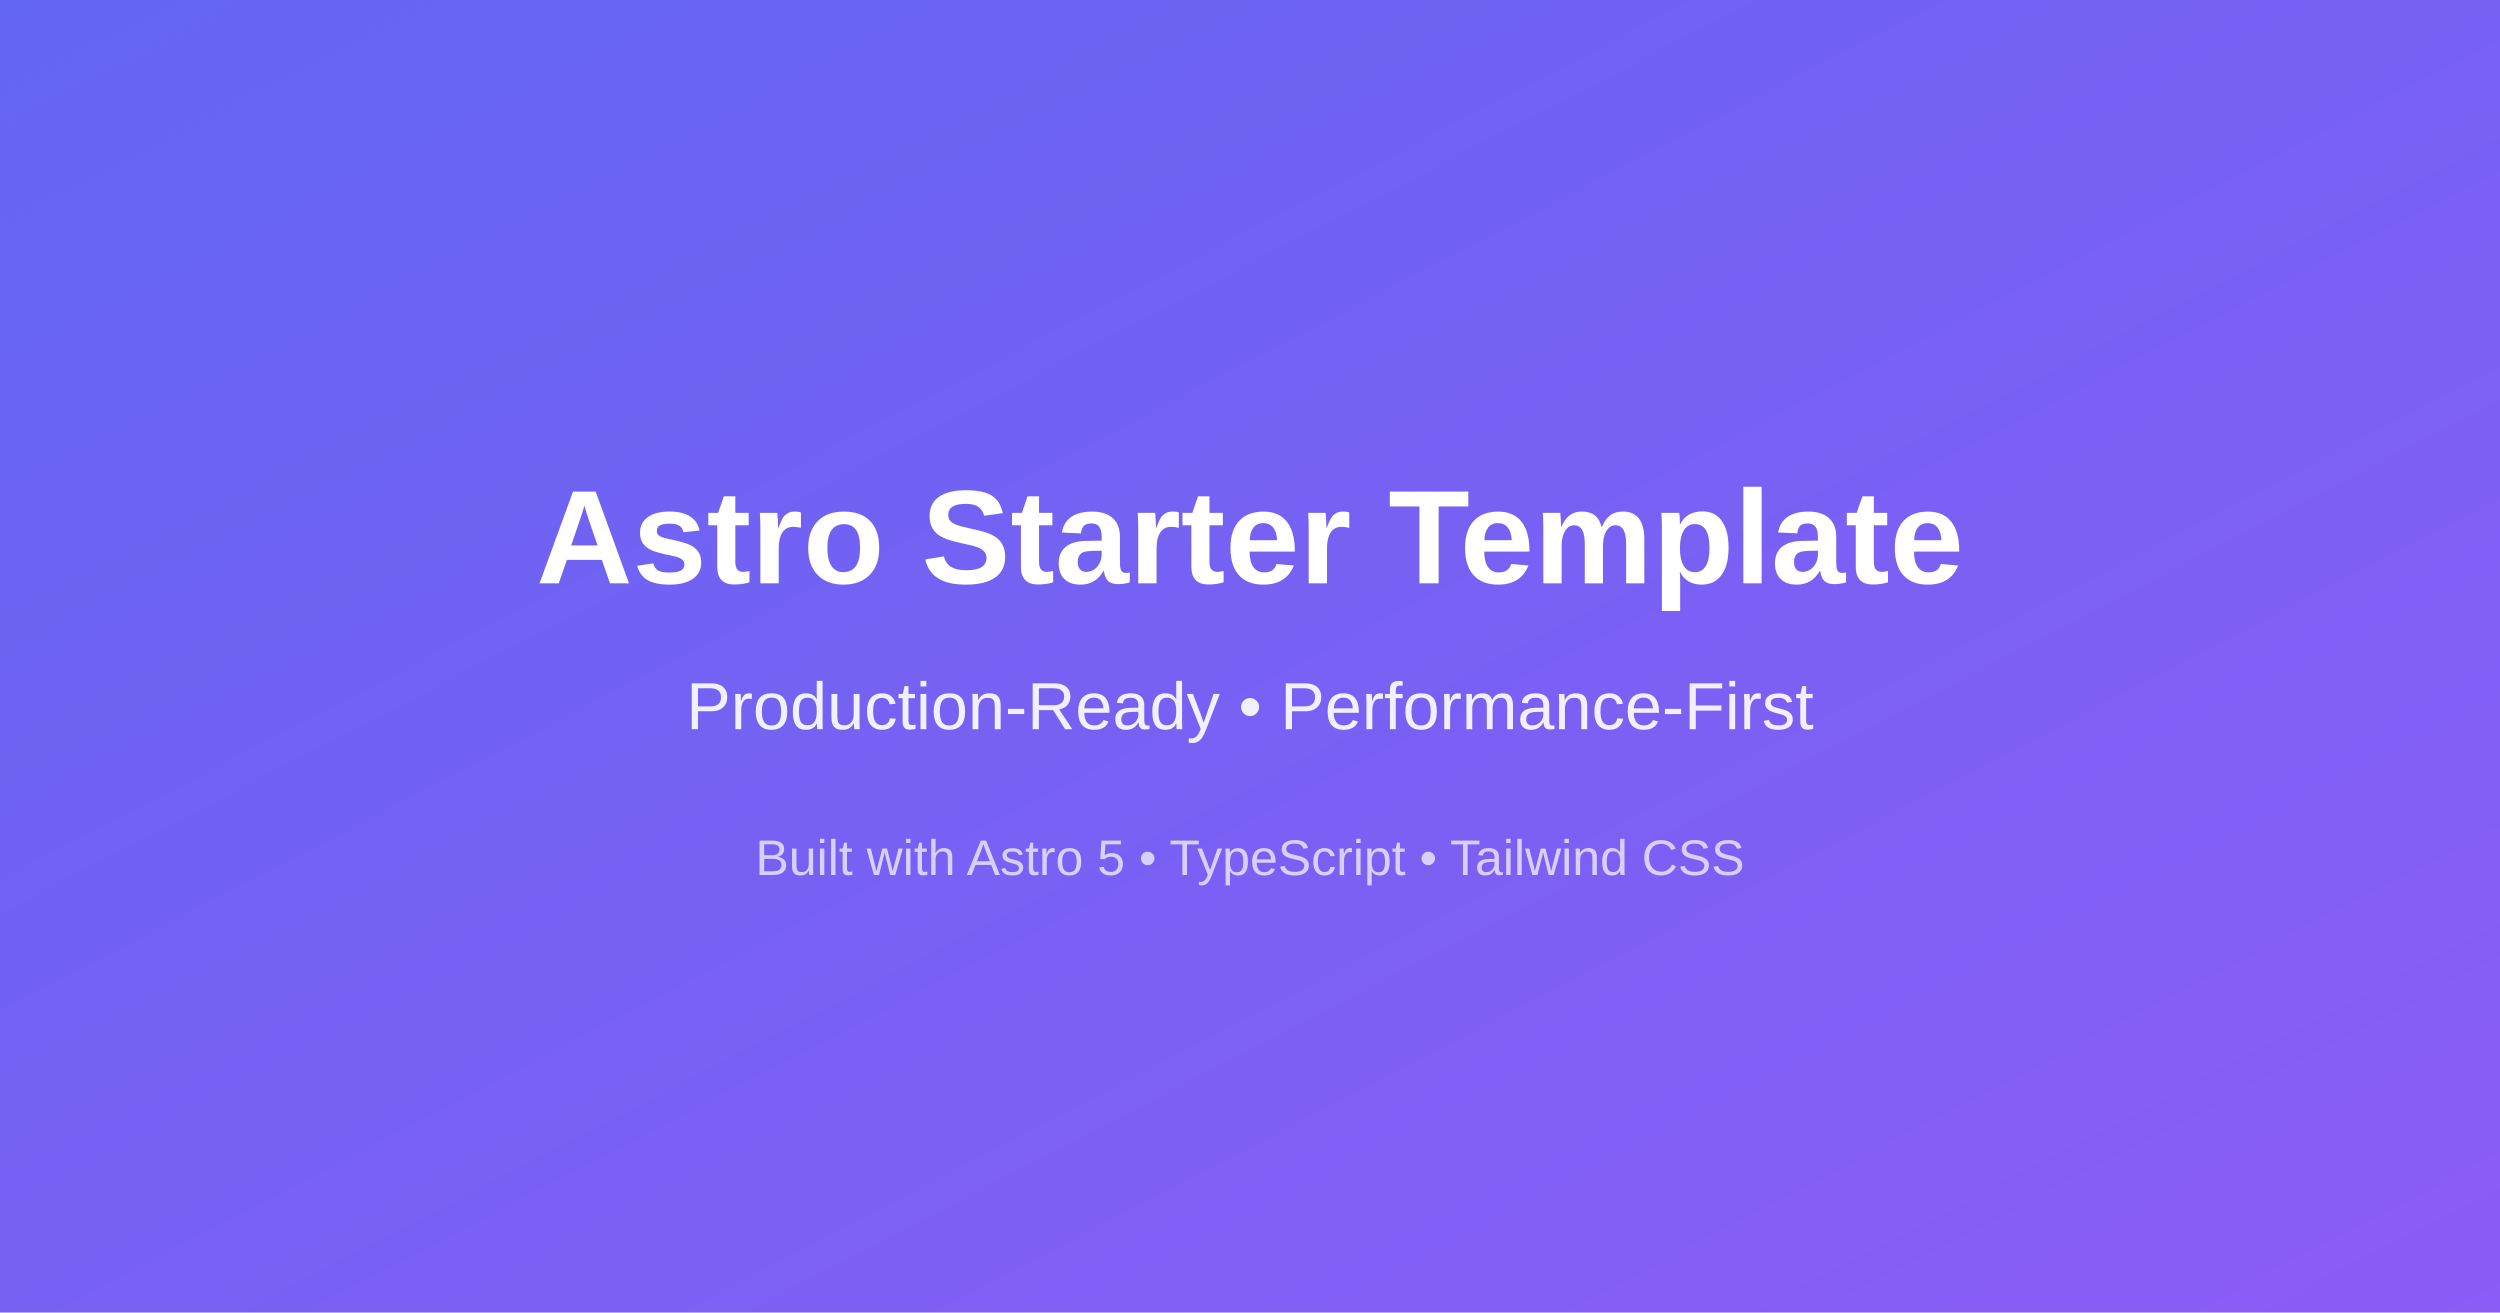
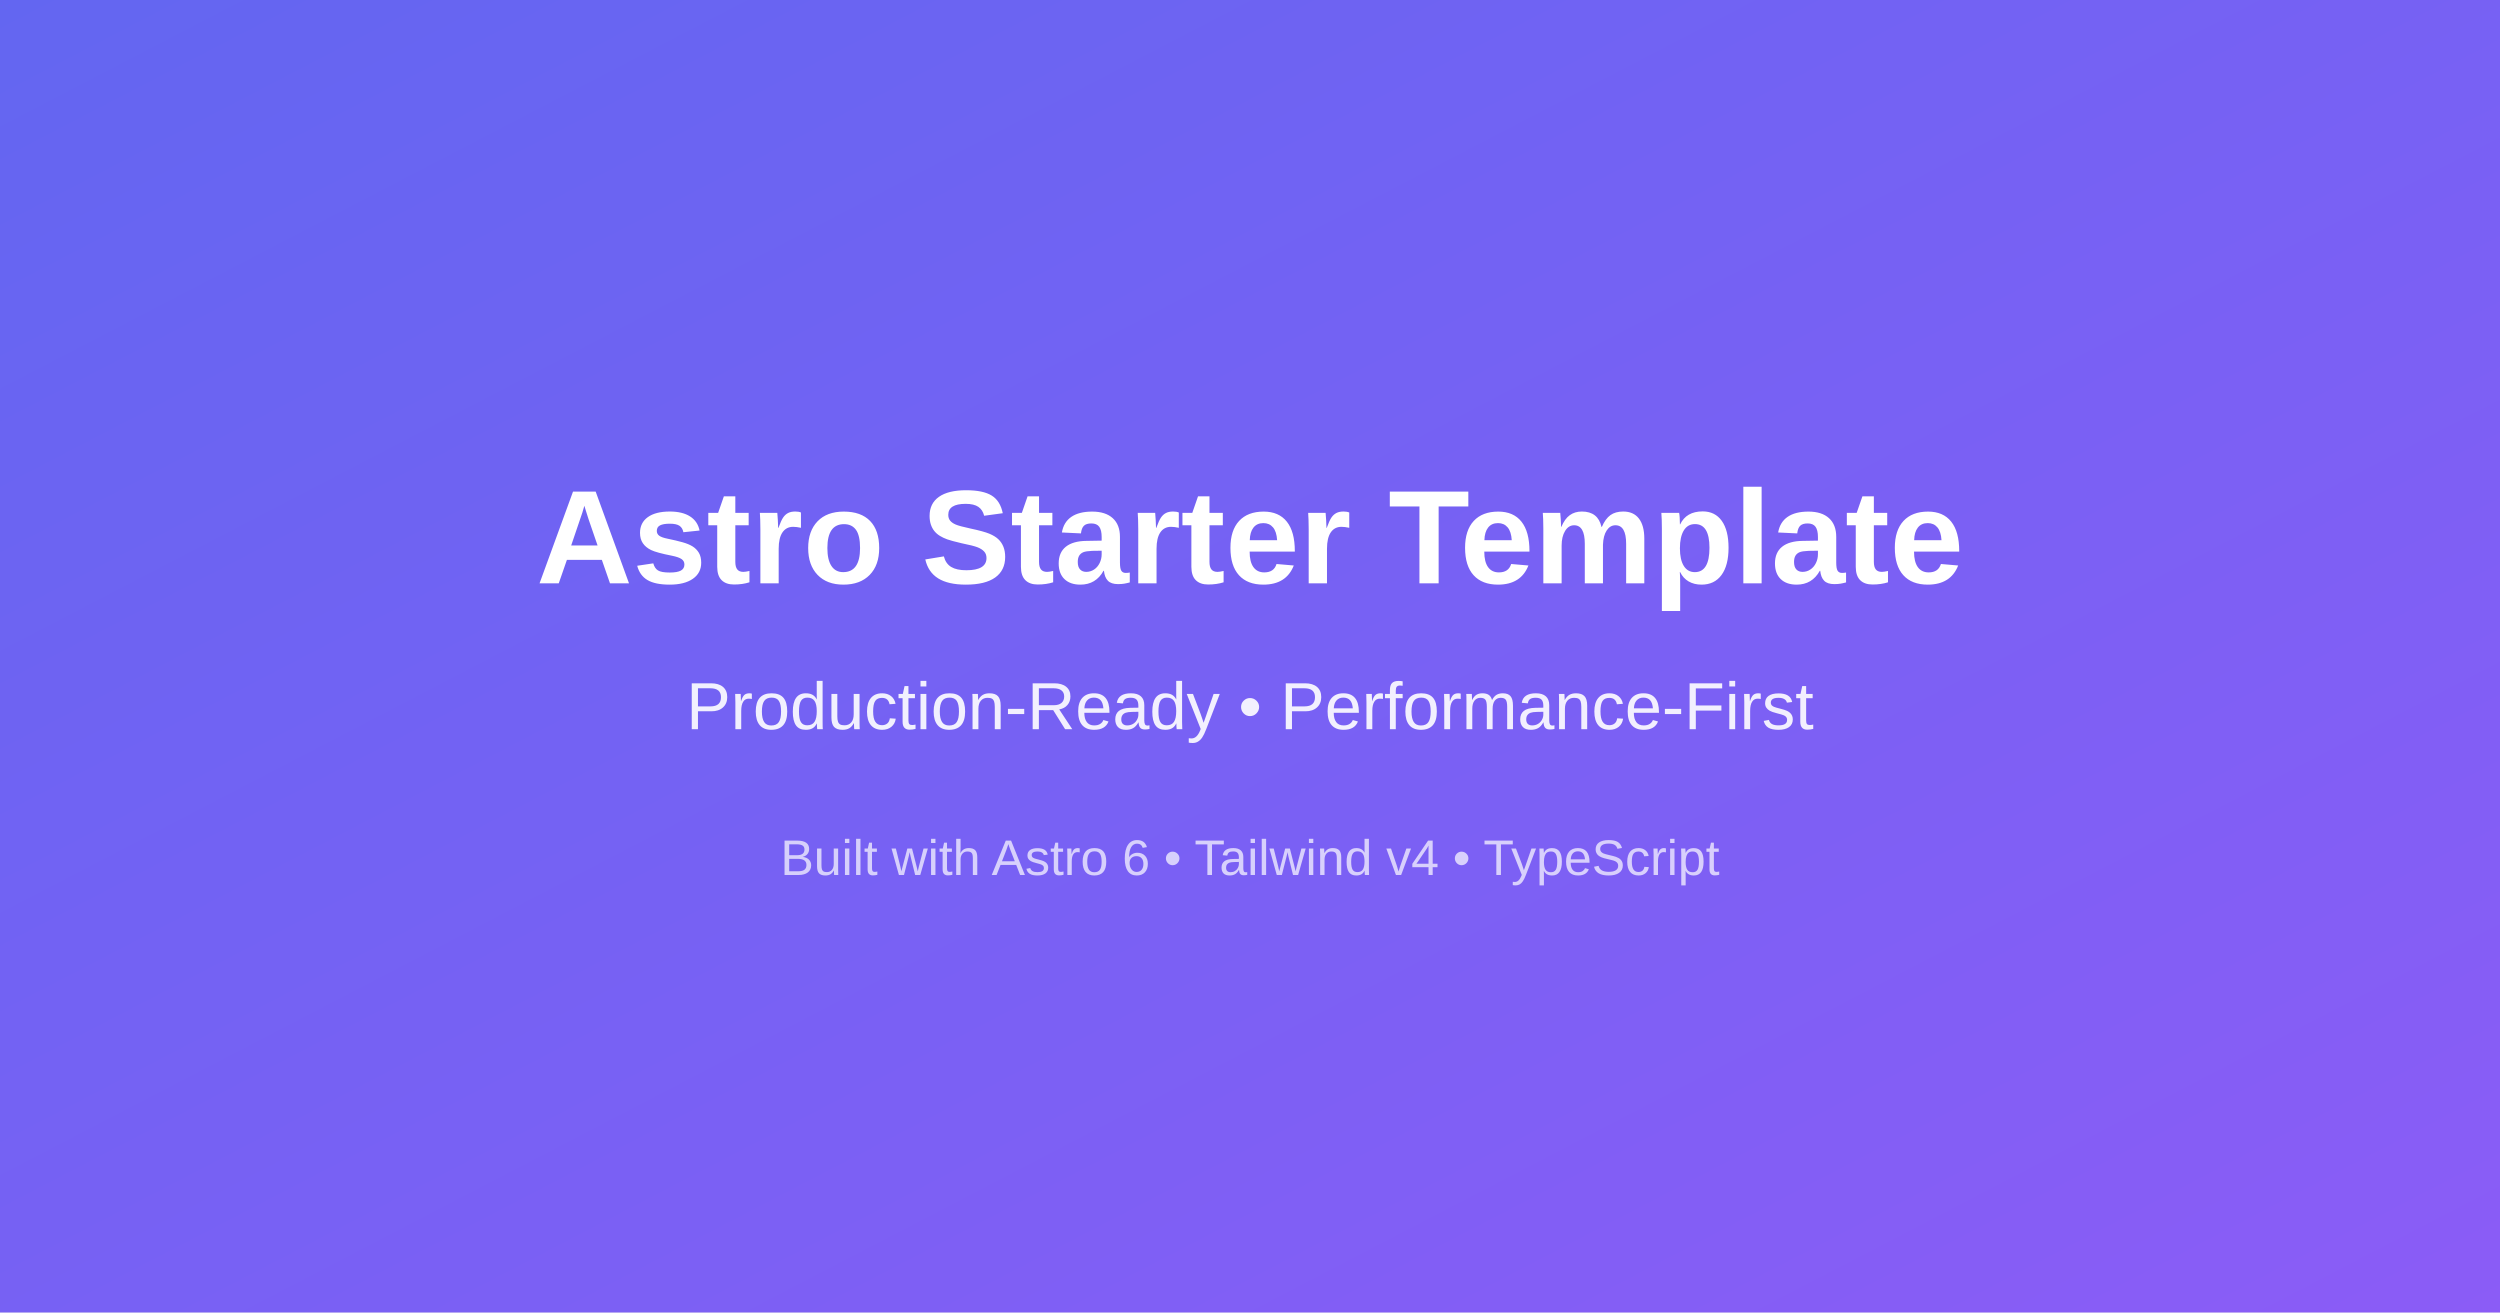
<svg xmlns="http://www.w3.org/2000/svg" width="1200" height="630">
  <defs>
    <linearGradient id="grad" x1="0%" y1="0%" x2="100%" y2="100%">
      <stop offset="0%" style="stop-color:#6366f1;stop-opacity:1" />
      <stop offset="100%" style="stop-color:#8b5cf6;stop-opacity:1" />
    </linearGradient>
  </defs>
  <rect width="1200" height="630" fill="url(#grad)" />
  <text x="600" y="280" font-family="Arial, sans-serif" font-size="64" font-weight="bold" fill="white" text-anchor="middle">Astro Starter Template</text>
  <text x="600" y="350" font-family="Arial, sans-serif" font-size="32" fill="white" text-anchor="middle" opacity="0.9">Production-Ready • Performance-First</text>
-   <text x="600" y="420" font-family="Arial, sans-serif" font-size="24" fill="white" text-anchor="middle" opacity="0.7">Built with Astro 5 • TypeScript • Tailwind CSS</text>
+   <text x="600" y="420" font-family="Arial, sans-serif" font-size="24" fill="white" text-anchor="middle" opacity="0.7">Built with Astro 6 • Tailwind v4 • TypeScript</text>
</svg>
